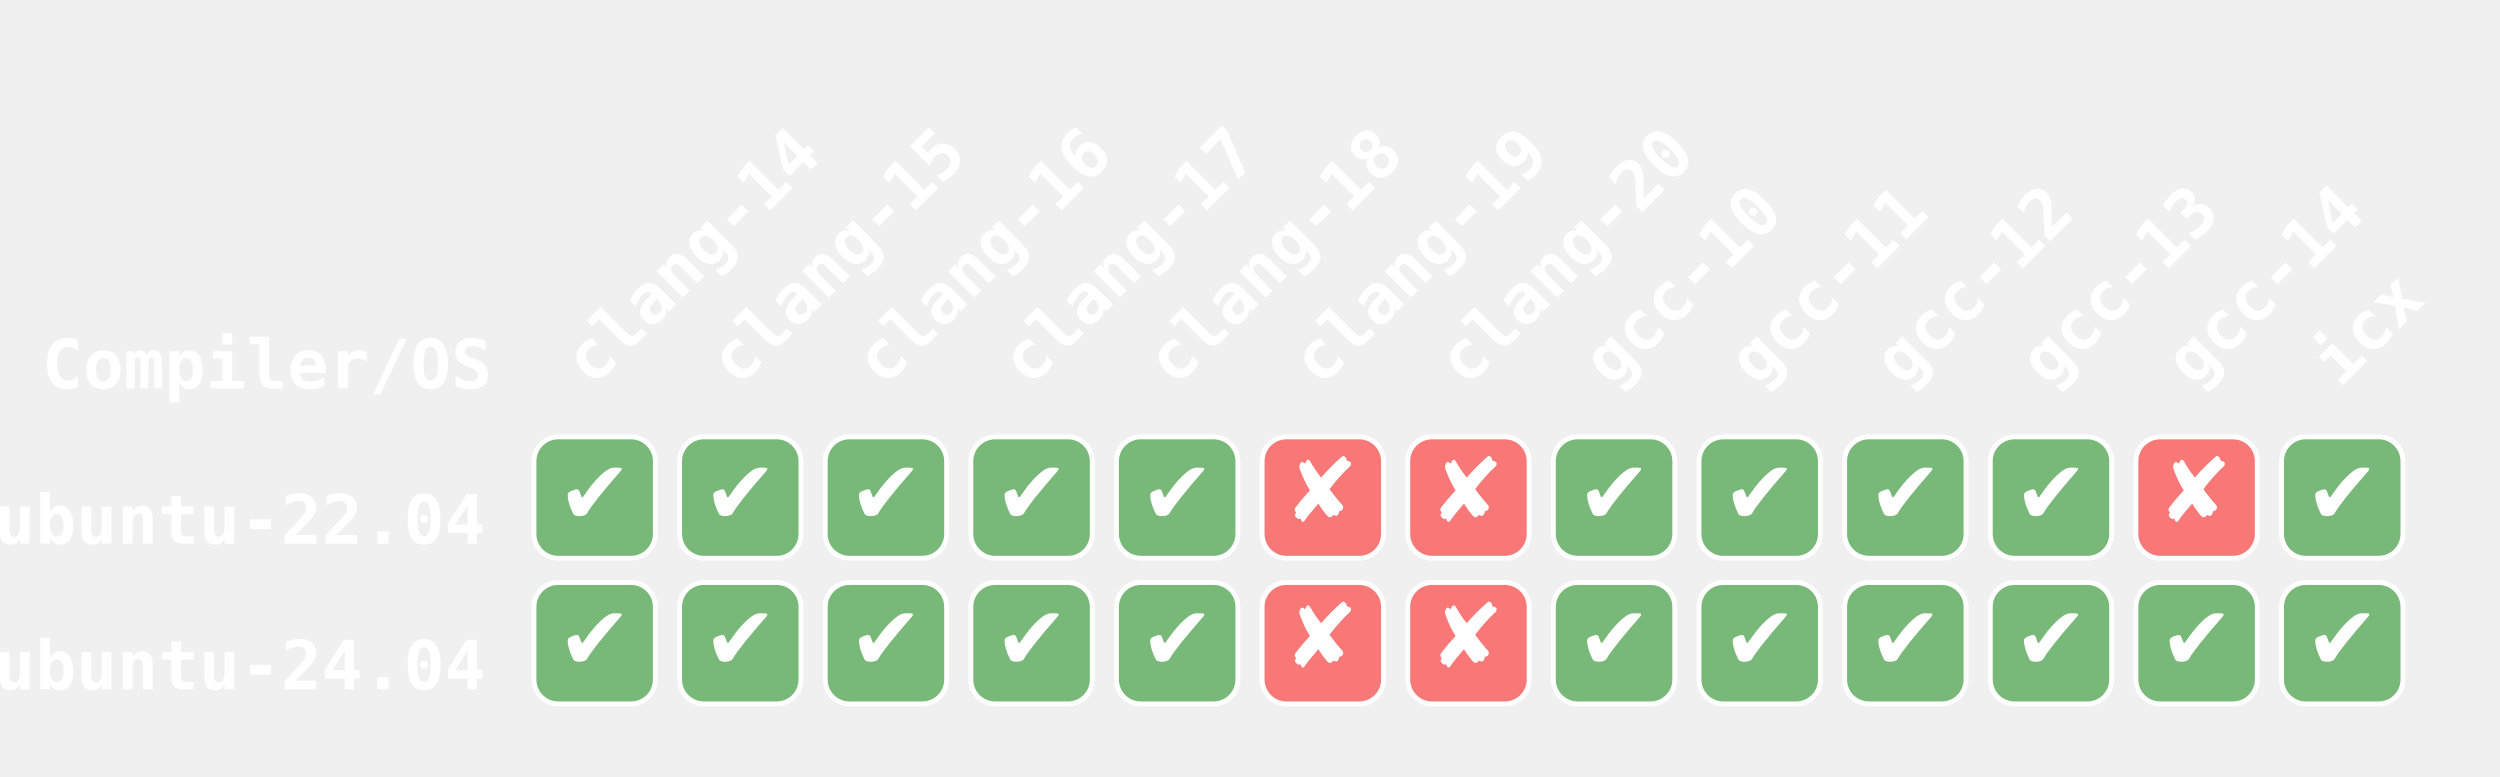
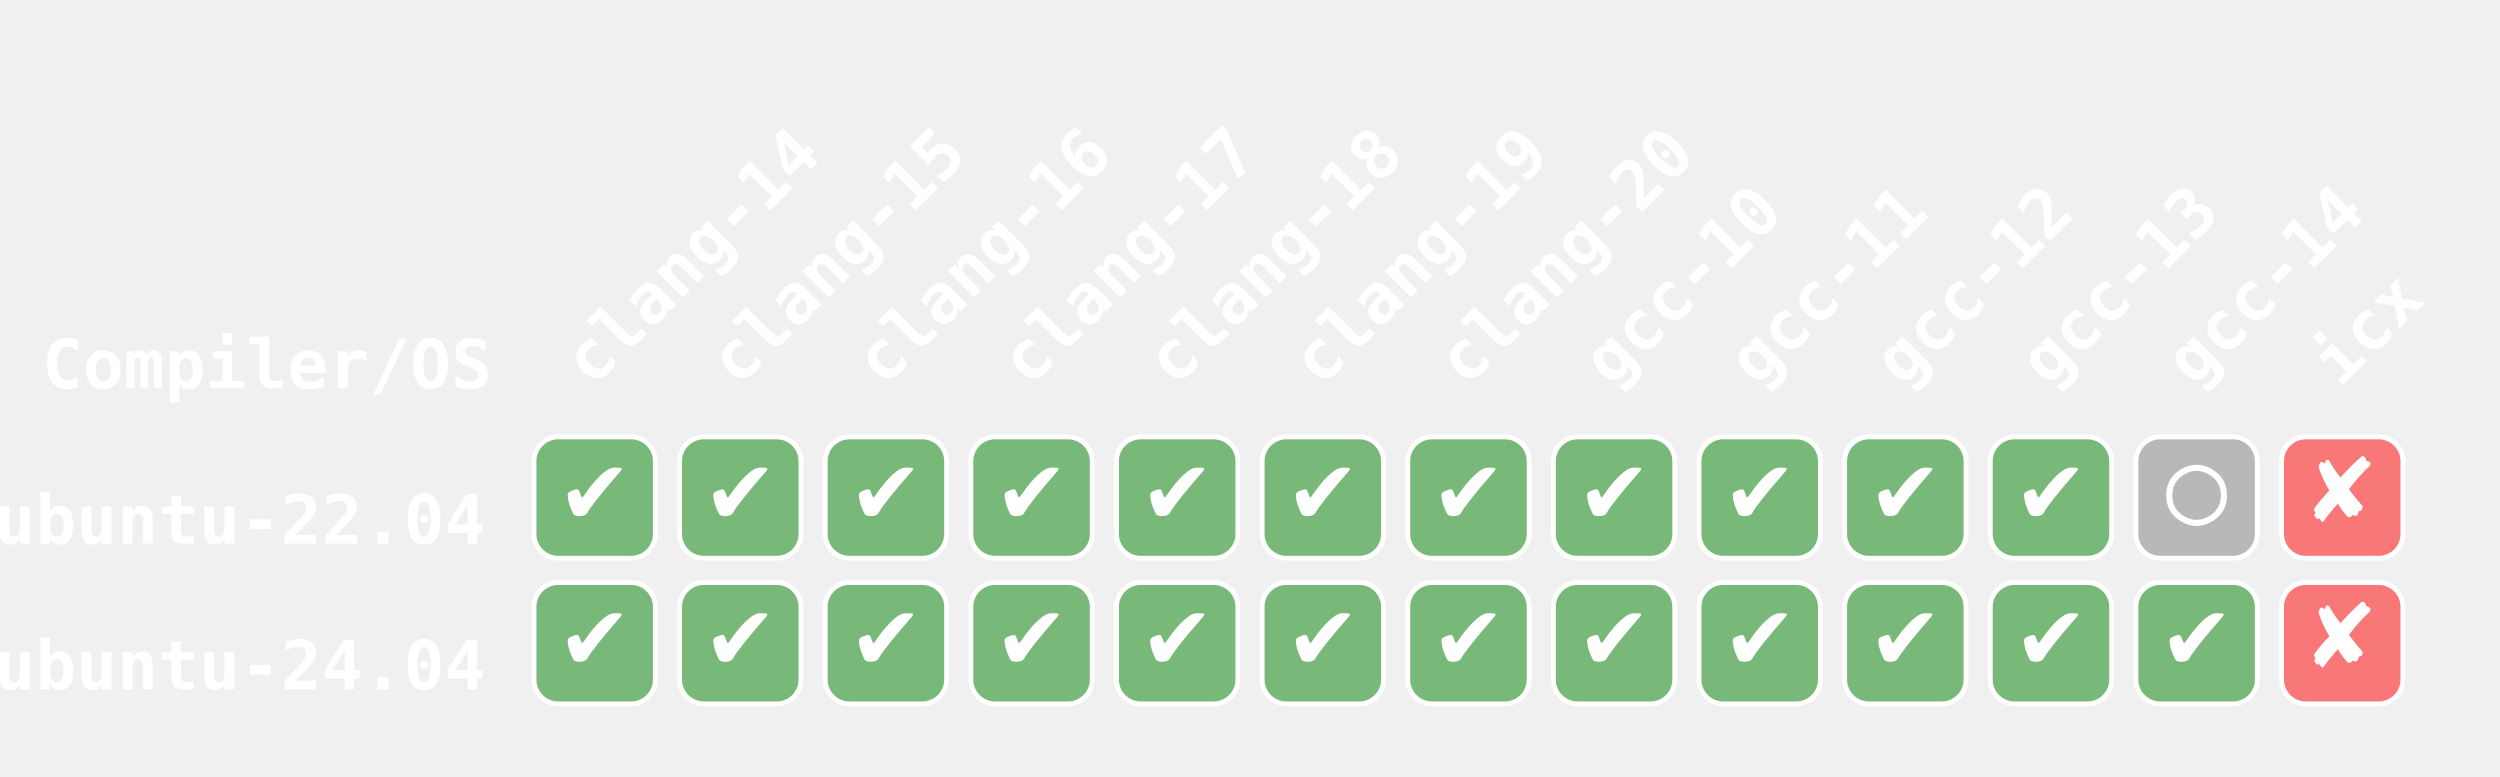
<svg xmlns="http://www.w3.org/2000/svg" width="515" height="160" font-family="monospace">
  <rect x="0" y="0" width="100%" height="100%" fill="none" />
  <text x="55.0" y="80" font-size="14" text-anchor="middle" font-weight="700" fill="white">Compiler/OS</text>
  <text x="122" y="80" transform="rotate(-45,122,80)" font-size="14" font-weight="700" fill="white">clang-14</text>
  <text x="152" y="80" transform="rotate(-45,152,80)" font-size="14" font-weight="700" fill="white">clang-15</text>
  <text x="182" y="80" transform="rotate(-45,182,80)" font-size="14" font-weight="700" fill="white">clang-16</text>
  <text x="212" y="80" transform="rotate(-45,212,80)" font-size="14" font-weight="700" fill="white">clang-17</text>
  <text x="242" y="80" transform="rotate(-45,242,80)" font-size="14" font-weight="700" fill="white">clang-18</text>
  <text x="272" y="80" transform="rotate(-45,272,80)" font-size="14" font-weight="700" fill="white">clang-19</text>
  <text x="302" y="80" transform="rotate(-45,302,80)" font-size="14" font-weight="700" fill="white">clang-20</text>
  <text x="332" y="80" transform="rotate(-45,332,80)" font-size="14" font-weight="700" fill="white">gcc-10</text>
  <text x="362" y="80" transform="rotate(-45,362,80)" font-size="14" font-weight="700" fill="white">gcc-11</text>
  <text x="392" y="80" transform="rotate(-45,392,80)" font-size="14" font-weight="700" fill="white">gcc-12</text>
  <text x="422" y="80" transform="rotate(-45,422,80)" font-size="14" font-weight="700" fill="white">gcc-13</text>
  <text x="452" y="80" transform="rotate(-45,452,80)" font-size="14" font-weight="700" fill="white">gcc-14</text>
  <text x="482" y="80" transform="rotate(-45,482,80)" font-size="14" font-weight="700" fill="white">icx</text>
  <text x="100" y="112" font-size="14" text-anchor="end" font-weight="700" fill="white">ubuntu-22.04</text>
  <text x="100" y="142" font-size="14" text-anchor="end" font-weight="700" fill="white">ubuntu-24.04</text>
  <rect x="110" y="90" width="25" height="25" rx="5" ry="5" fill="green" fill-opacity="0.5" stroke="white" />
  <text x="122.5" y="107.5" text-anchor="middle" font-size="21" fill="white">✔</text>
  <rect x="140" y="90" width="25" height="25" rx="5" ry="5" fill="green" fill-opacity="0.5" stroke="white" />
  <text x="152.5" y="107.5" text-anchor="middle" font-size="21" fill="white">✔</text>
  <rect x="170" y="90" width="25" height="25" rx="5" ry="5" fill="green" fill-opacity="0.5" stroke="white" />
  <text x="182.5" y="107.5" text-anchor="middle" font-size="21" fill="white">✔</text>
  <rect x="200" y="90" width="25" height="25" rx="5" ry="5" fill="green" fill-opacity="0.5" stroke="white" />
  <text x="212.5" y="107.5" text-anchor="middle" font-size="21" fill="white">✔</text>
  <rect x="230" y="90" width="25" height="25" rx="5" ry="5" fill="green" fill-opacity="0.5" stroke="white" />
  <text x="242.5" y="107.5" text-anchor="middle" font-size="21" fill="white">✔</text>
-   <rect x="260" y="90" width="25" height="25" rx="5" ry="5" fill="red" fill-opacity="0.5" stroke="white" />
-   <text x="272.5" y="107.5" text-anchor="middle" font-size="21" fill="white">✘</text>
-   <rect x="290" y="90" width="25" height="25" rx="5" ry="5" fill="red" fill-opacity="0.5" stroke="white" />
-   <text x="302.5" y="107.5" text-anchor="middle" font-size="21" fill="white">✘</text>
+   <rect x="260" y="90" width="25" height="25" rx="5" ry="5" fill="green" fill-opacity="0.5" stroke="white" />
+   <text x="272.5" y="107.5" text-anchor="middle" font-size="21" fill="white">✔</text>
+   <rect x="290" y="90" width="25" height="25" rx="5" ry="5" fill="green" fill-opacity="0.5" stroke="white" />
+   <text x="302.5" y="107.5" text-anchor="middle" font-size="21" fill="white">✔</text>
  <rect x="320" y="90" width="25" height="25" rx="5" ry="5" fill="green" fill-opacity="0.5" stroke="white" />
  <text x="332.5" y="107.5" text-anchor="middle" font-size="21" fill="white">✔</text>
  <rect x="350" y="90" width="25" height="25" rx="5" ry="5" fill="green" fill-opacity="0.5" stroke="white" />
  <text x="362.5" y="107.5" text-anchor="middle" font-size="21" fill="white">✔</text>
  <rect x="380" y="90" width="25" height="25" rx="5" ry="5" fill="green" fill-opacity="0.5" stroke="white" />
  <text x="392.5" y="107.5" text-anchor="middle" font-size="21" fill="white">✔</text>
  <rect x="410" y="90" width="25" height="25" rx="5" ry="5" fill="green" fill-opacity="0.5" stroke="white" />
  <text x="422.5" y="107.5" text-anchor="middle" font-size="21" fill="white">✔</text>
-   <rect x="440" y="90" width="25" height="25" rx="5" ry="5" fill="red" fill-opacity="0.5" stroke="white" />
-   <text x="452.5" y="107.5" text-anchor="middle" font-size="21" fill="white">✘</text>
-   <rect x="470" y="90" width="25" height="25" rx="5" ry="5" fill="green" fill-opacity="0.5" stroke="white" />
-   <text x="482.5" y="107.5" text-anchor="middle" font-size="21" fill="white">✔</text>
+   <rect x="440" y="90" width="25" height="25" rx="5" ry="5" fill="gray" fill-opacity="0.5" stroke="white" />
+   <text x="452.5" y="107.5" text-anchor="middle" font-size="21" fill="white">○</text>
+   <rect x="470" y="90" width="25" height="25" rx="5" ry="5" fill="red" fill-opacity="0.5" stroke="white" />
+   <text x="482.5" y="107.5" text-anchor="middle" font-size="21" fill="white">✘</text>
  <rect x="110" y="120" width="25" height="25" rx="5" ry="5" fill="green" fill-opacity="0.5" stroke="white" />
  <text x="122.5" y="137.5" text-anchor="middle" font-size="21" fill="white">✔</text>
  <rect x="140" y="120" width="25" height="25" rx="5" ry="5" fill="green" fill-opacity="0.5" stroke="white" />
  <text x="152.5" y="137.5" text-anchor="middle" font-size="21" fill="white">✔</text>
  <rect x="170" y="120" width="25" height="25" rx="5" ry="5" fill="green" fill-opacity="0.5" stroke="white" />
  <text x="182.5" y="137.5" text-anchor="middle" font-size="21" fill="white">✔</text>
  <rect x="200" y="120" width="25" height="25" rx="5" ry="5" fill="green" fill-opacity="0.5" stroke="white" />
  <text x="212.5" y="137.5" text-anchor="middle" font-size="21" fill="white">✔</text>
  <rect x="230" y="120" width="25" height="25" rx="5" ry="5" fill="green" fill-opacity="0.5" stroke="white" />
  <text x="242.5" y="137.5" text-anchor="middle" font-size="21" fill="white">✔</text>
-   <rect x="260" y="120" width="25" height="25" rx="5" ry="5" fill="red" fill-opacity="0.5" stroke="white" />
-   <text x="272.5" y="137.5" text-anchor="middle" font-size="21" fill="white">✘</text>
-   <rect x="290" y="120" width="25" height="25" rx="5" ry="5" fill="red" fill-opacity="0.5" stroke="white" />
-   <text x="302.5" y="137.5" text-anchor="middle" font-size="21" fill="white">✘</text>
+   <rect x="260" y="120" width="25" height="25" rx="5" ry="5" fill="green" fill-opacity="0.5" stroke="white" />
+   <text x="272.5" y="137.5" text-anchor="middle" font-size="21" fill="white">✔</text>
+   <rect x="290" y="120" width="25" height="25" rx="5" ry="5" fill="green" fill-opacity="0.5" stroke="white" />
+   <text x="302.5" y="137.5" text-anchor="middle" font-size="21" fill="white">✔</text>
  <rect x="320" y="120" width="25" height="25" rx="5" ry="5" fill="green" fill-opacity="0.5" stroke="white" />
  <text x="332.5" y="137.5" text-anchor="middle" font-size="21" fill="white">✔</text>
  <rect x="350" y="120" width="25" height="25" rx="5" ry="5" fill="green" fill-opacity="0.5" stroke="white" />
  <text x="362.5" y="137.5" text-anchor="middle" font-size="21" fill="white">✔</text>
  <rect x="380" y="120" width="25" height="25" rx="5" ry="5" fill="green" fill-opacity="0.5" stroke="white" />
  <text x="392.5" y="137.5" text-anchor="middle" font-size="21" fill="white">✔</text>
  <rect x="410" y="120" width="25" height="25" rx="5" ry="5" fill="green" fill-opacity="0.5" stroke="white" />
  <text x="422.5" y="137.5" text-anchor="middle" font-size="21" fill="white">✔</text>
  <rect x="440" y="120" width="25" height="25" rx="5" ry="5" fill="green" fill-opacity="0.5" stroke="white" />
  <text x="452.5" y="137.5" text-anchor="middle" font-size="21" fill="white">✔</text>
-   <rect x="470" y="120" width="25" height="25" rx="5" ry="5" fill="green" fill-opacity="0.5" stroke="white" />
-   <text x="482.5" y="137.5" text-anchor="middle" font-size="21" fill="white">✔</text>
+   <rect x="470" y="120" width="25" height="25" rx="5" ry="5" fill="red" fill-opacity="0.5" stroke="white" />
+   <text x="482.5" y="137.5" text-anchor="middle" font-size="21" fill="white">✘</text>
</svg>
